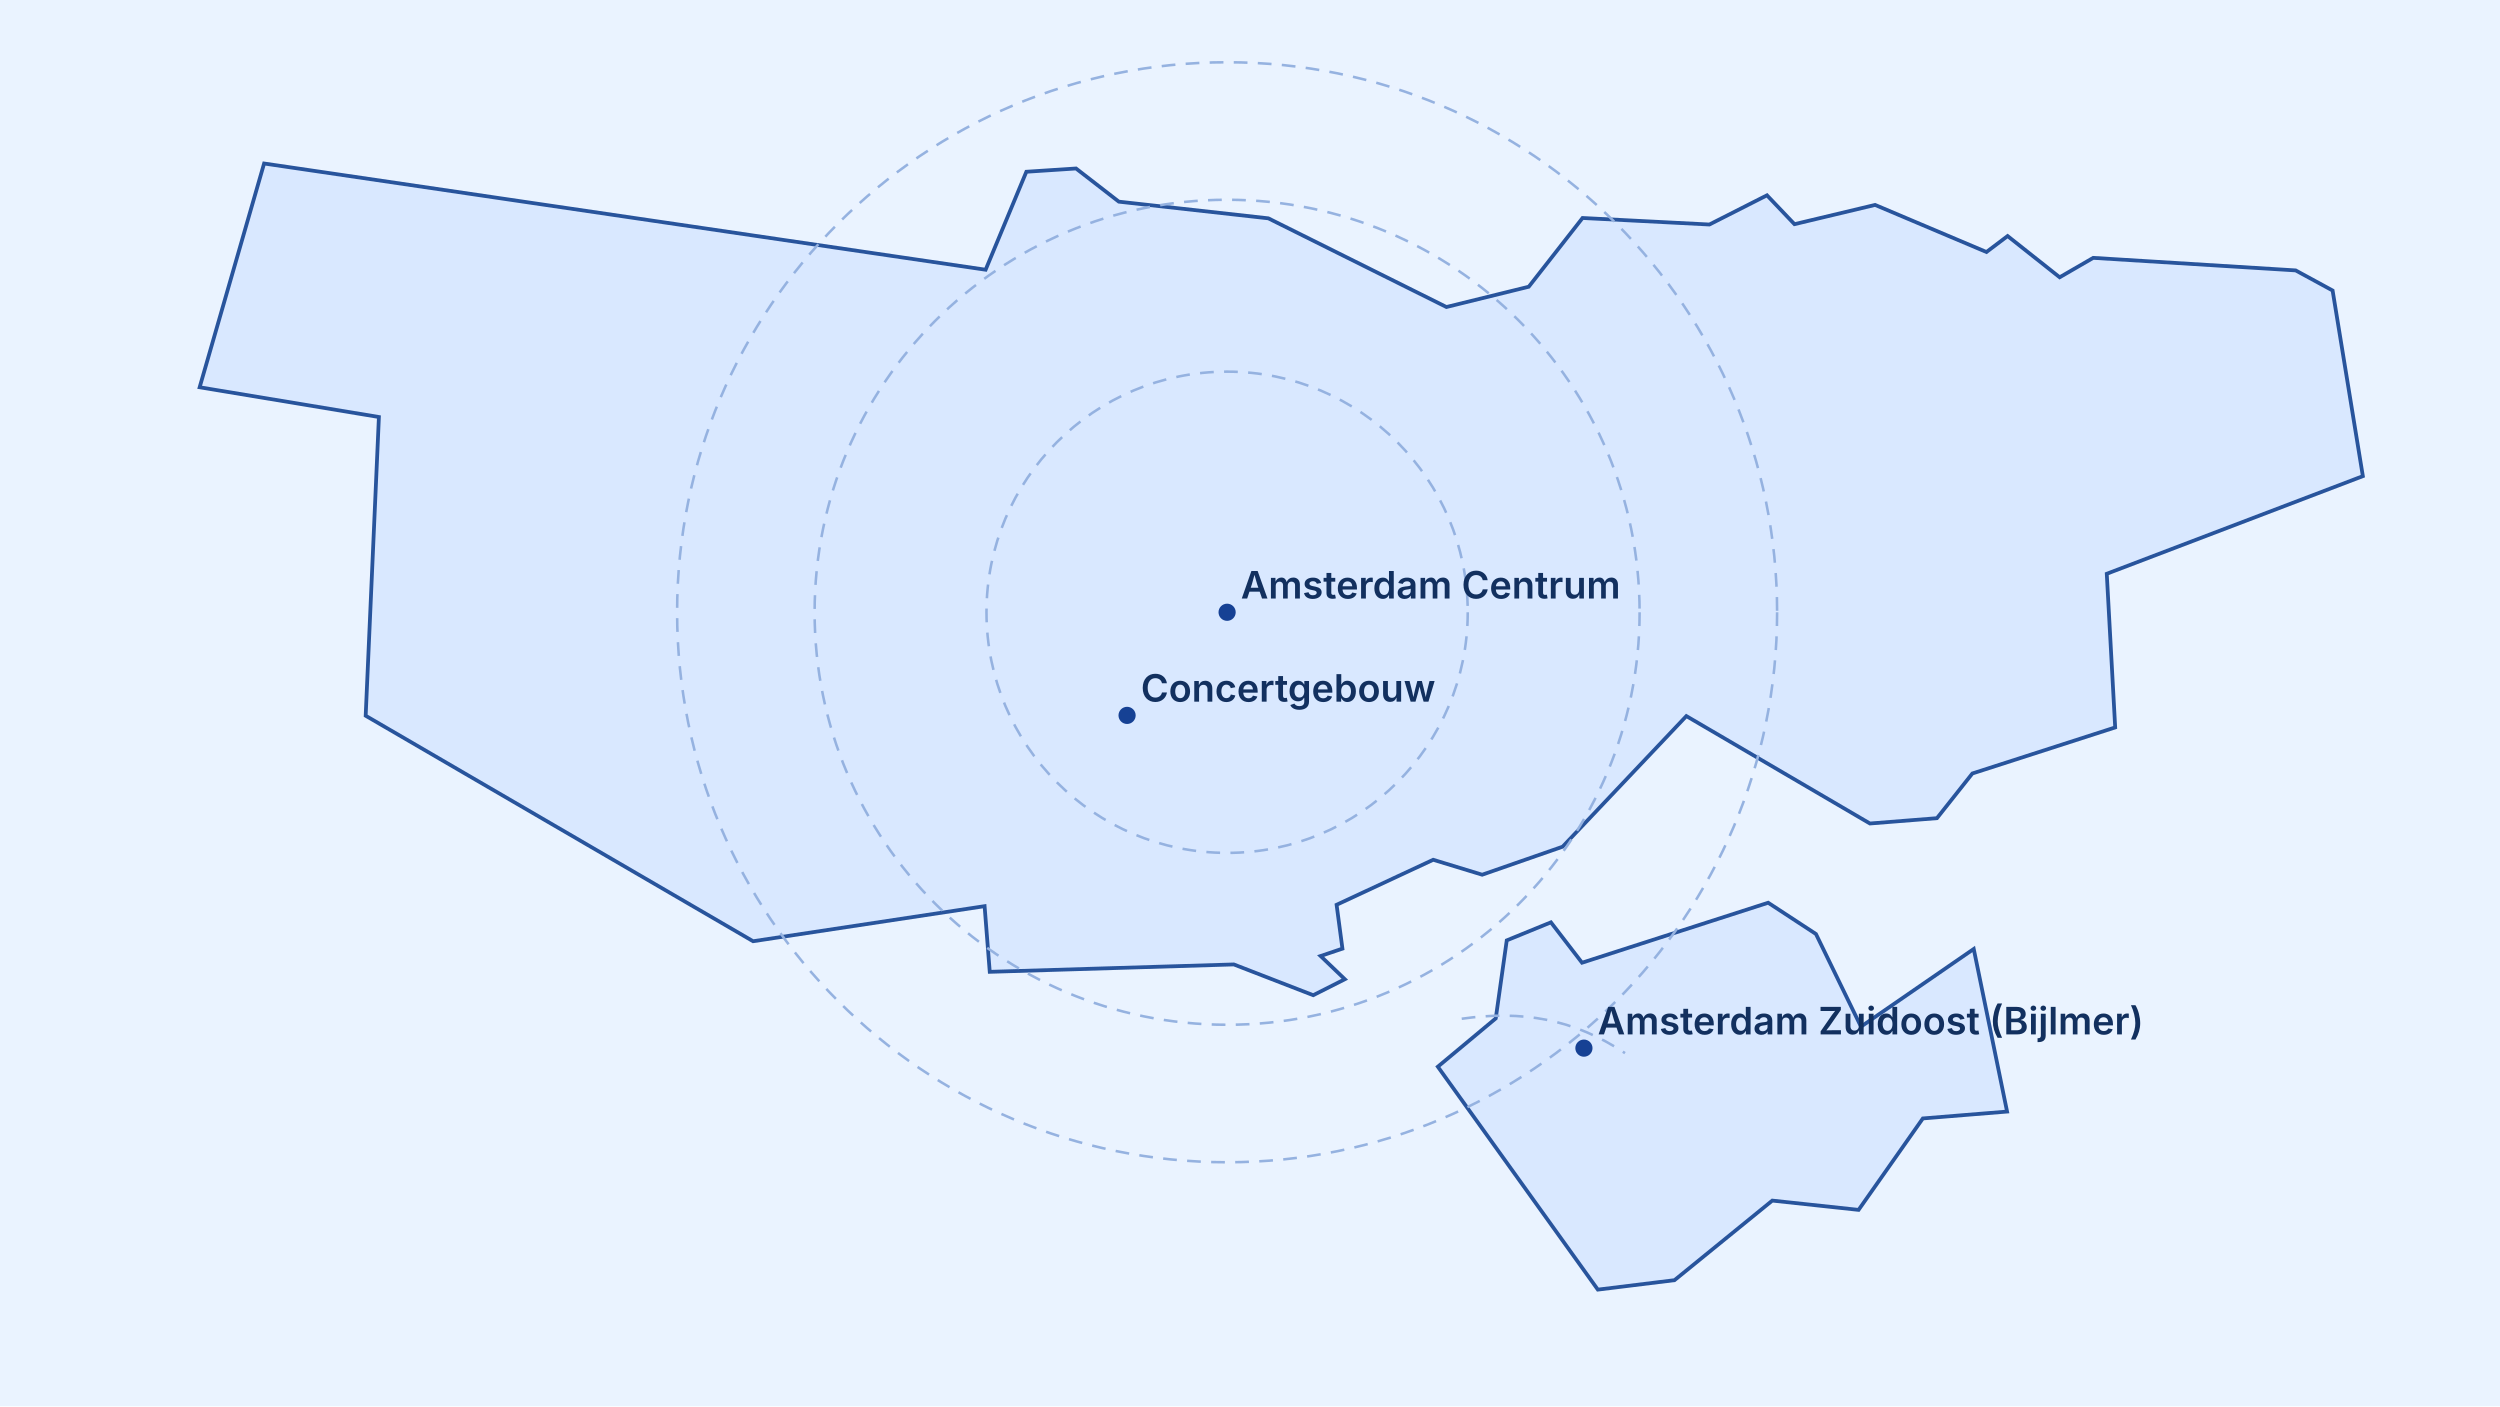
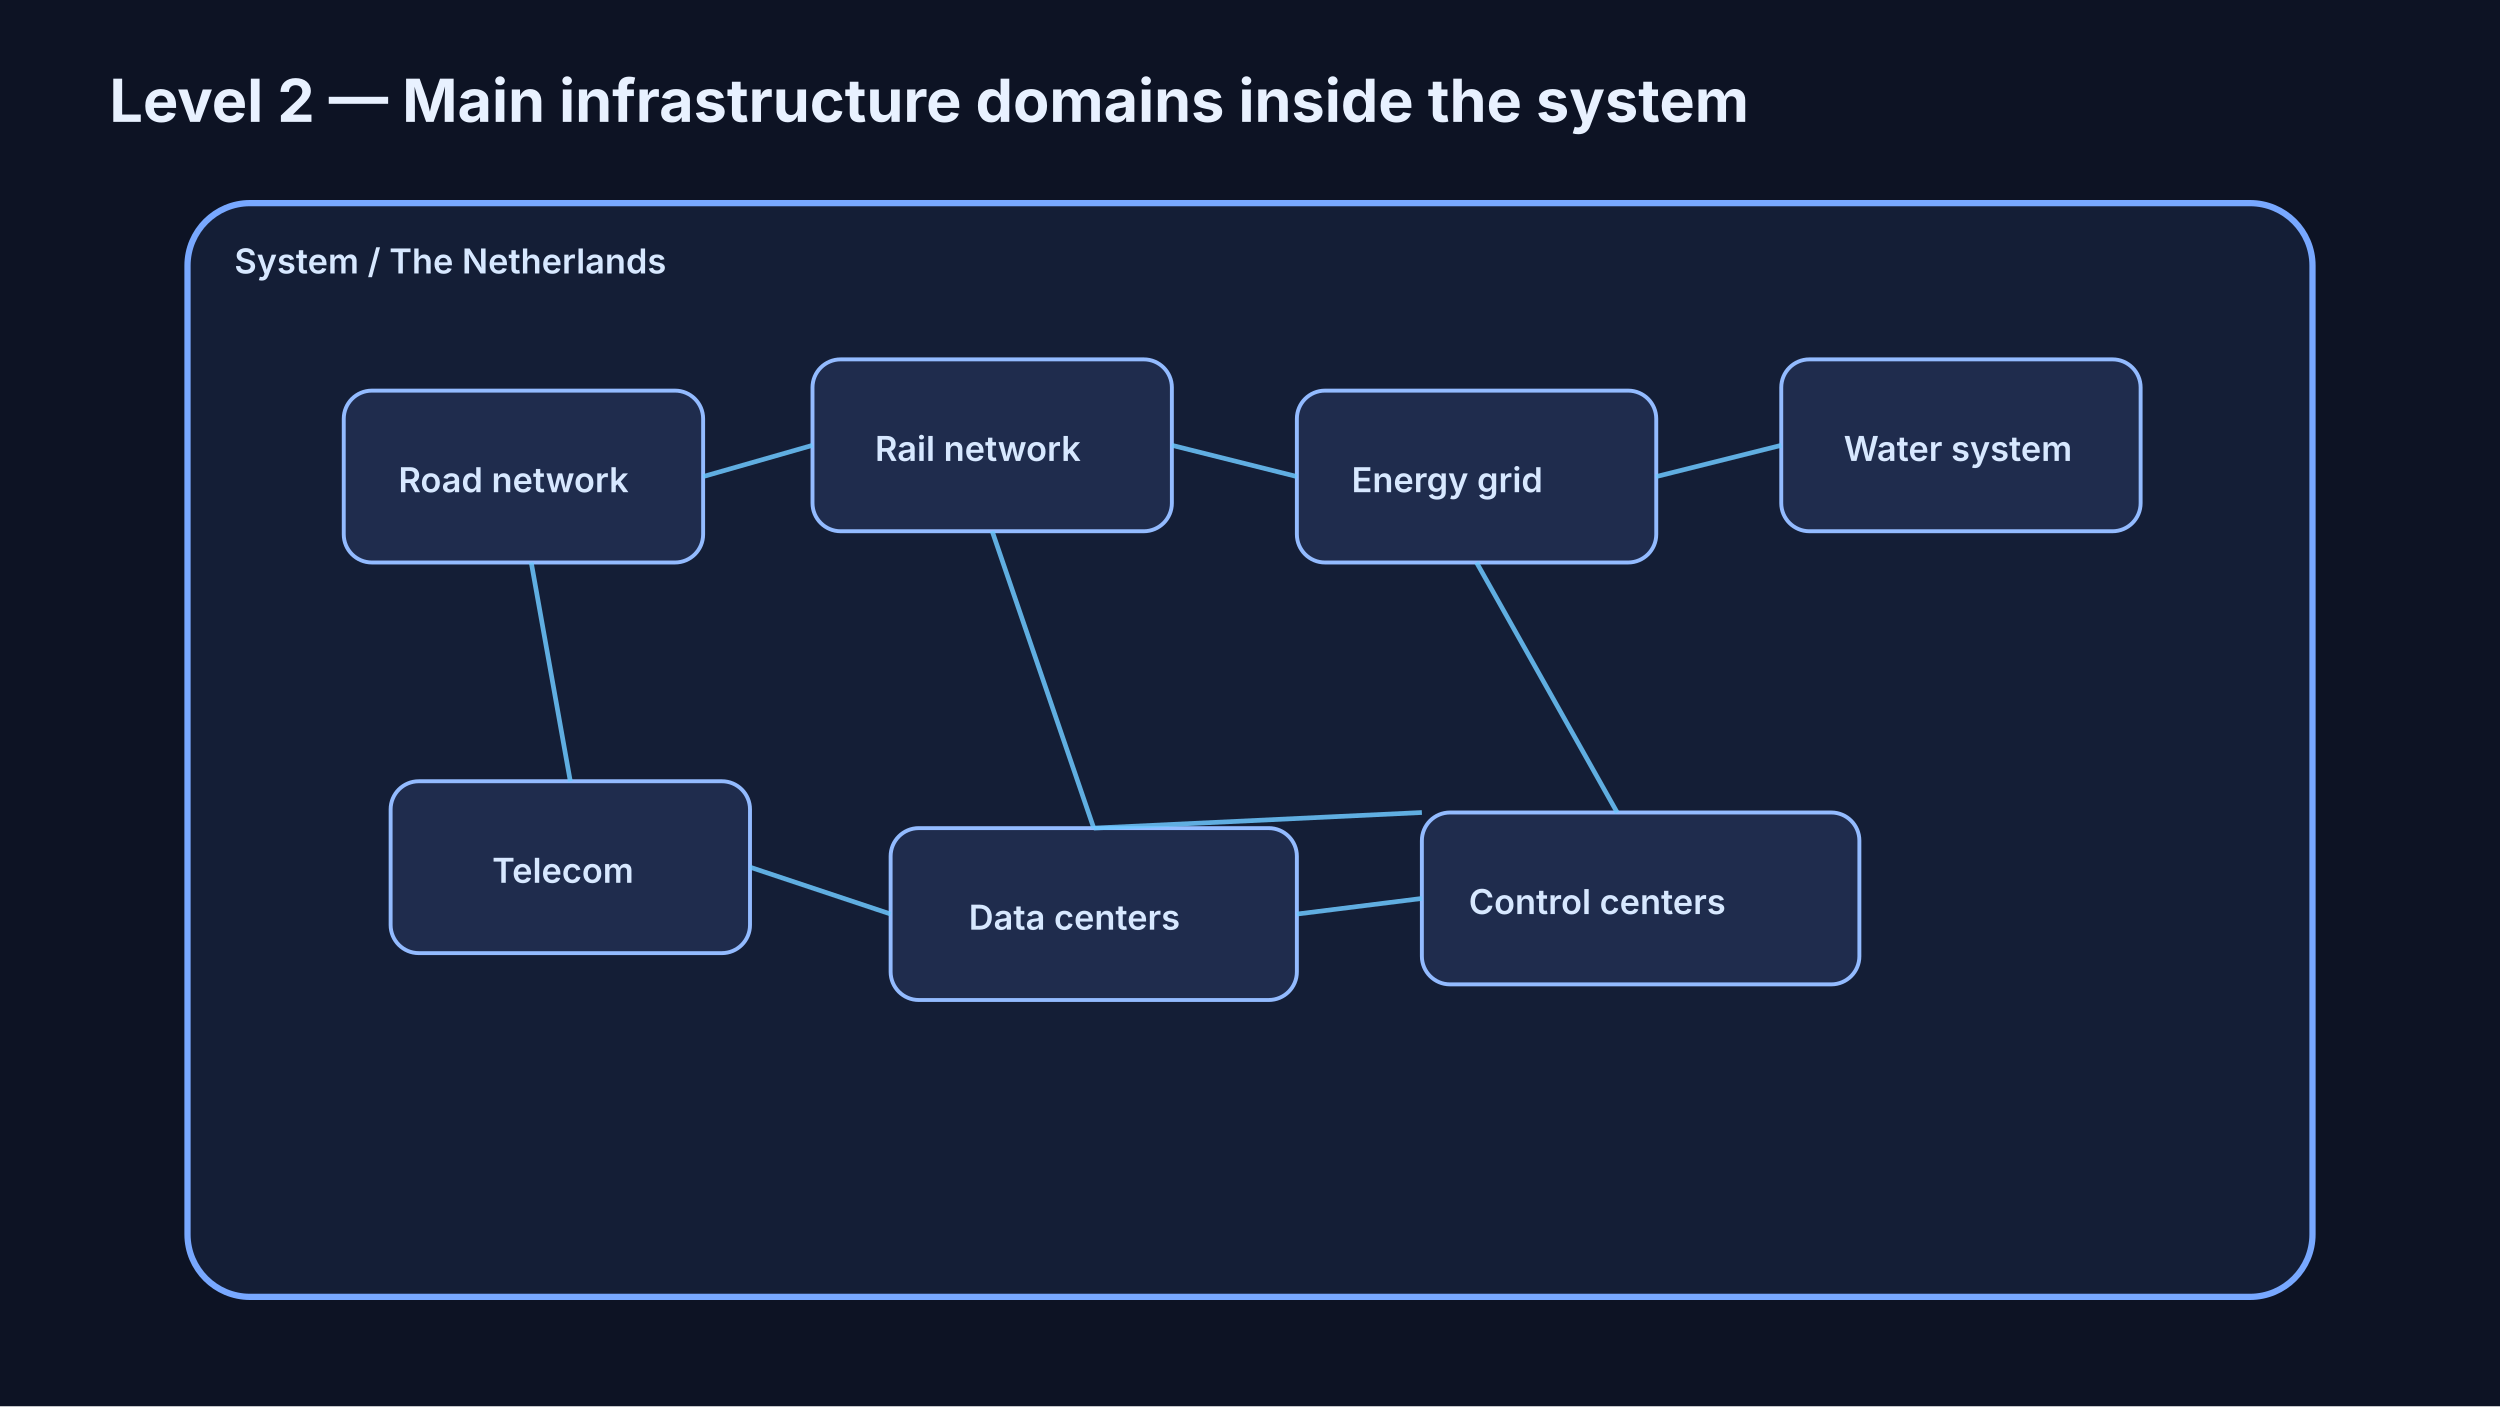
<svg xmlns="http://www.w3.org/2000/svg" viewBox="0 0 1600 900" role="img" aria-labelledby="title desc">
  <defs>
-     <style>.bg{fill:#eaf3ff}.city{fill:#d9e8ff;stroke:#28549c;stroke-width:2.2}.inner{fill:none;stroke:#95b2e0;stroke-width:1.5;stroke-dasharray:8 6}.txt{font:600 22px Inter,Arial,sans-serif;fill:#12305f}</style>
+     <style>
+       .bg { fill: #0d1324; }
+       .system { fill: #141e36; stroke: #78a8ff; stroke-width: 4; }
+       .domain { fill: #1f2c4d; stroke: #93bbff; stroke-width: 2.5; }
+       .path { stroke: #6dc8ff; stroke-width: 3; fill: none; opacity: 0.85; }
+       .title { font: 700 38px Inter, Arial, sans-serif; fill: #e8f1ff; }
+       .txt { font: 600 22px Inter, Arial, sans-serif; fill: #d7e8ff; }
+     </style>
  </defs>
  <rect class="bg" width="1600" height="900" />
-   <g transform="translate(-60,-30) scale(1.1)">
-     <path class="city" d="M 170.7,252.6 275.0,269.9 267.3,443.7 492.7,574.9 627.4,554.5 630.4,592.7 772.4,588.4 818.6,606.3 837.0,597.0 822.9,583.5 835.6,579.2 832.2,553.7 888.4,527.5 916.9,536.2 963.7,519.9 1035.7,443.9 1142.5,506.4 1181.5,503.3 1202.1,477.3 1285.2,450.5 1280.3,361.1 1429.3,304.3 1411.7,196.3 1390.2,184.6 1272.4,177.3 1252.9,188.6 1222.6,164.6 1210.3,173.9 1145.5,146.5 1098.6,157.7 1082.6,140.9 1049.1,157.9 975.3,154.1 944.0,194.1 896.1,205.9 792.5,154.3 705.5,144.6 680.6,125.3 651.7,127.2 628.0,184.2 208.2,122.4 170.7,252.6 Z" />
-     <path class="city" d="M 891.1,647.9 984.2,777.6 1028.8,772.1 1085.7,725.8 1135.9,731.2 1173.3,678.0 1222.3,674.0 1202.9,579.4 1137.3,624.6 1111.1,570.7 1083.3,552.5 975.0,587.4 956.9,563.9 931.2,574.4 924.8,619.8 891.1,647.9 Z" />
-     <path class="inner" d="M 905.0,620.0 C 940.0,615.0 970.0,620.0 1000.0,640.0" />
-     <circle class="inner" cx="768.5" cy="383.5" r="140" />
-     <circle class="inner" cx="768.5" cy="383.5" r="240" />
-     <circle class="inner" cx="768.5" cy="383.5" r="320" />
-     <circle cx="768.5" cy="383.5" r="5" fill="#164194" />
-     <text class="txt" x="776.5" y="375.5">Amsterdam Centrum</text>
-     <circle cx="710.3" cy="443.5" r="5" fill="#164194" />
-     <text class="txt" x="718.3" y="435.5">Concertgebouw</text>
-     <circle cx="976.1" cy="637.1" r="5" fill="#164194" />
-     <text class="txt" x="984.1" y="629.1">Amsterdam Zuidoost (Bijlmer)</text>
+   <text class="title" x="70" y="78">Level 2 — Main infrastructure domains inside the system</text>
+   <rect class="system" x="120" y="130" width="1360" height="700" rx="40" />
+   <text class="txt" x="150" y="175">System / The Netherlands</text>
+   <g>
+     <rect class="domain" x="220" y="250" width="230" height="110" rx="18" />
+     <text class="txt" x="255" y="315">Road network</text>
+     <rect class="domain" x="520" y="230" width="230" height="110" rx="18" />
+     <text class="txt" x="560" y="295">Rail network</text>
+     <rect class="domain" x="830" y="250" width="230" height="110" rx="18" />
+     <text class="txt" x="865" y="315">Energy grid</text>
+     <rect class="domain" x="1140" y="230" width="230" height="110" rx="18" />
+     <text class="txt" x="1180" y="295">Water system</text>
+     <rect class="domain" x="250" y="500" width="230" height="110" rx="18" />
+     <text class="txt" x="315" y="565">Telecom</text>
+     <rect class="domain" x="570" y="530" width="260" height="110" rx="18" />
+     <text class="txt" x="620" y="595">Data centers</text>
+     <rect class="domain" x="910" y="520" width="280" height="110" rx="18" />
+     <text class="txt" x="940" y="585">Control centers</text>
+   </g>
+   <g>
+     <path class="path" d="M450 305 L520 285" />
+     <path class="path" d="M750 285 L830 305" />
+     <path class="path" d="M1060 305 L1140 285" />
+     <path class="path" d="M340 360 L365 500" />
+     <path class="path" d="M635 340 L700 530" />
+     <path class="path" d="M945 360 L1035 520" />
+     <path class="path" d="M480 555 L570 585" />
+     <path class="path" d="M830 585 L910 575" />
+     <path class="path" d="M700 530 L910 520" />
  </g>
</svg>
